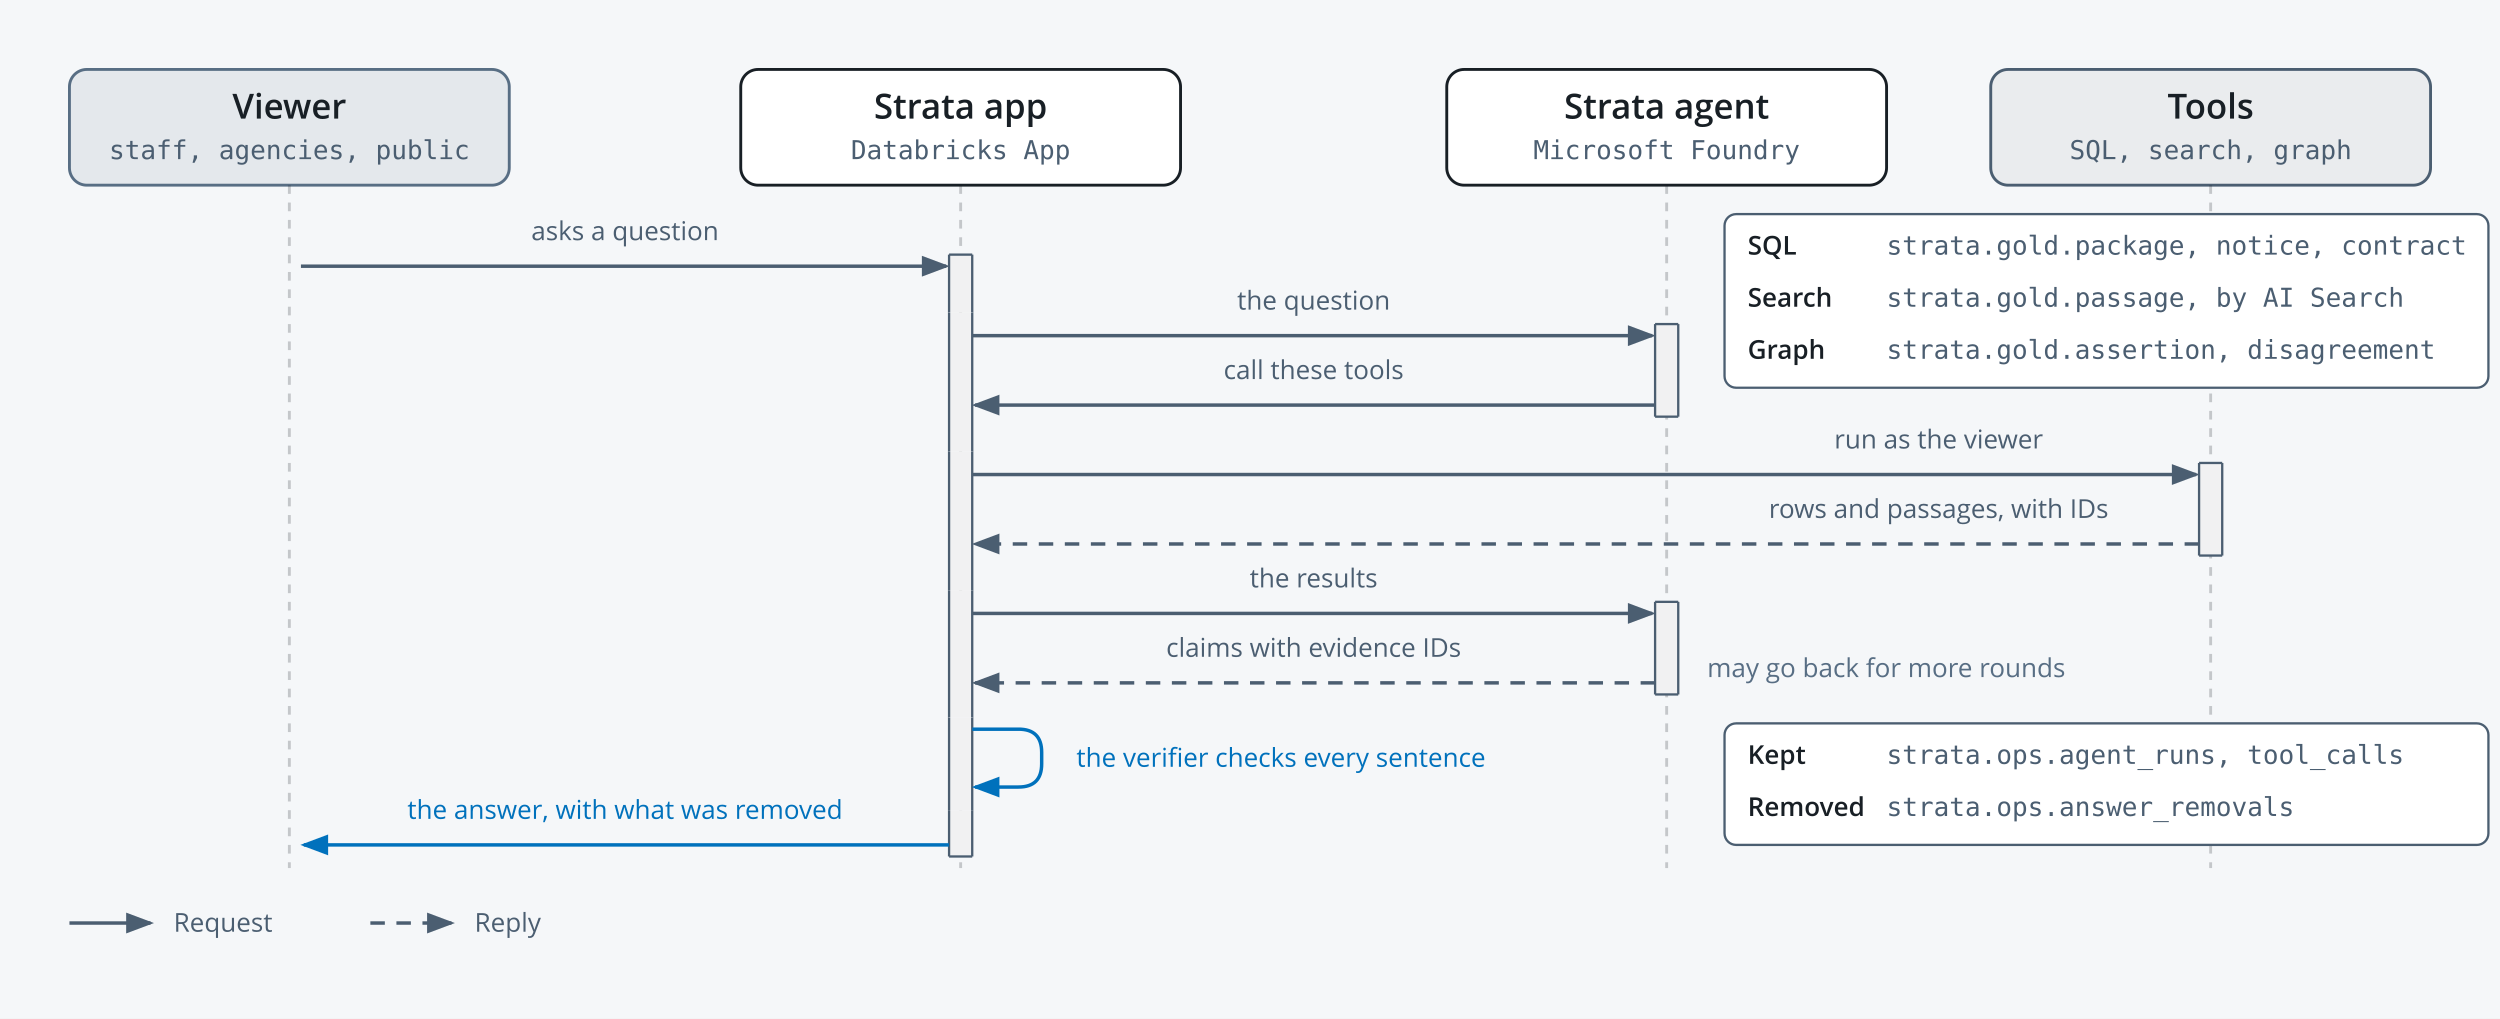
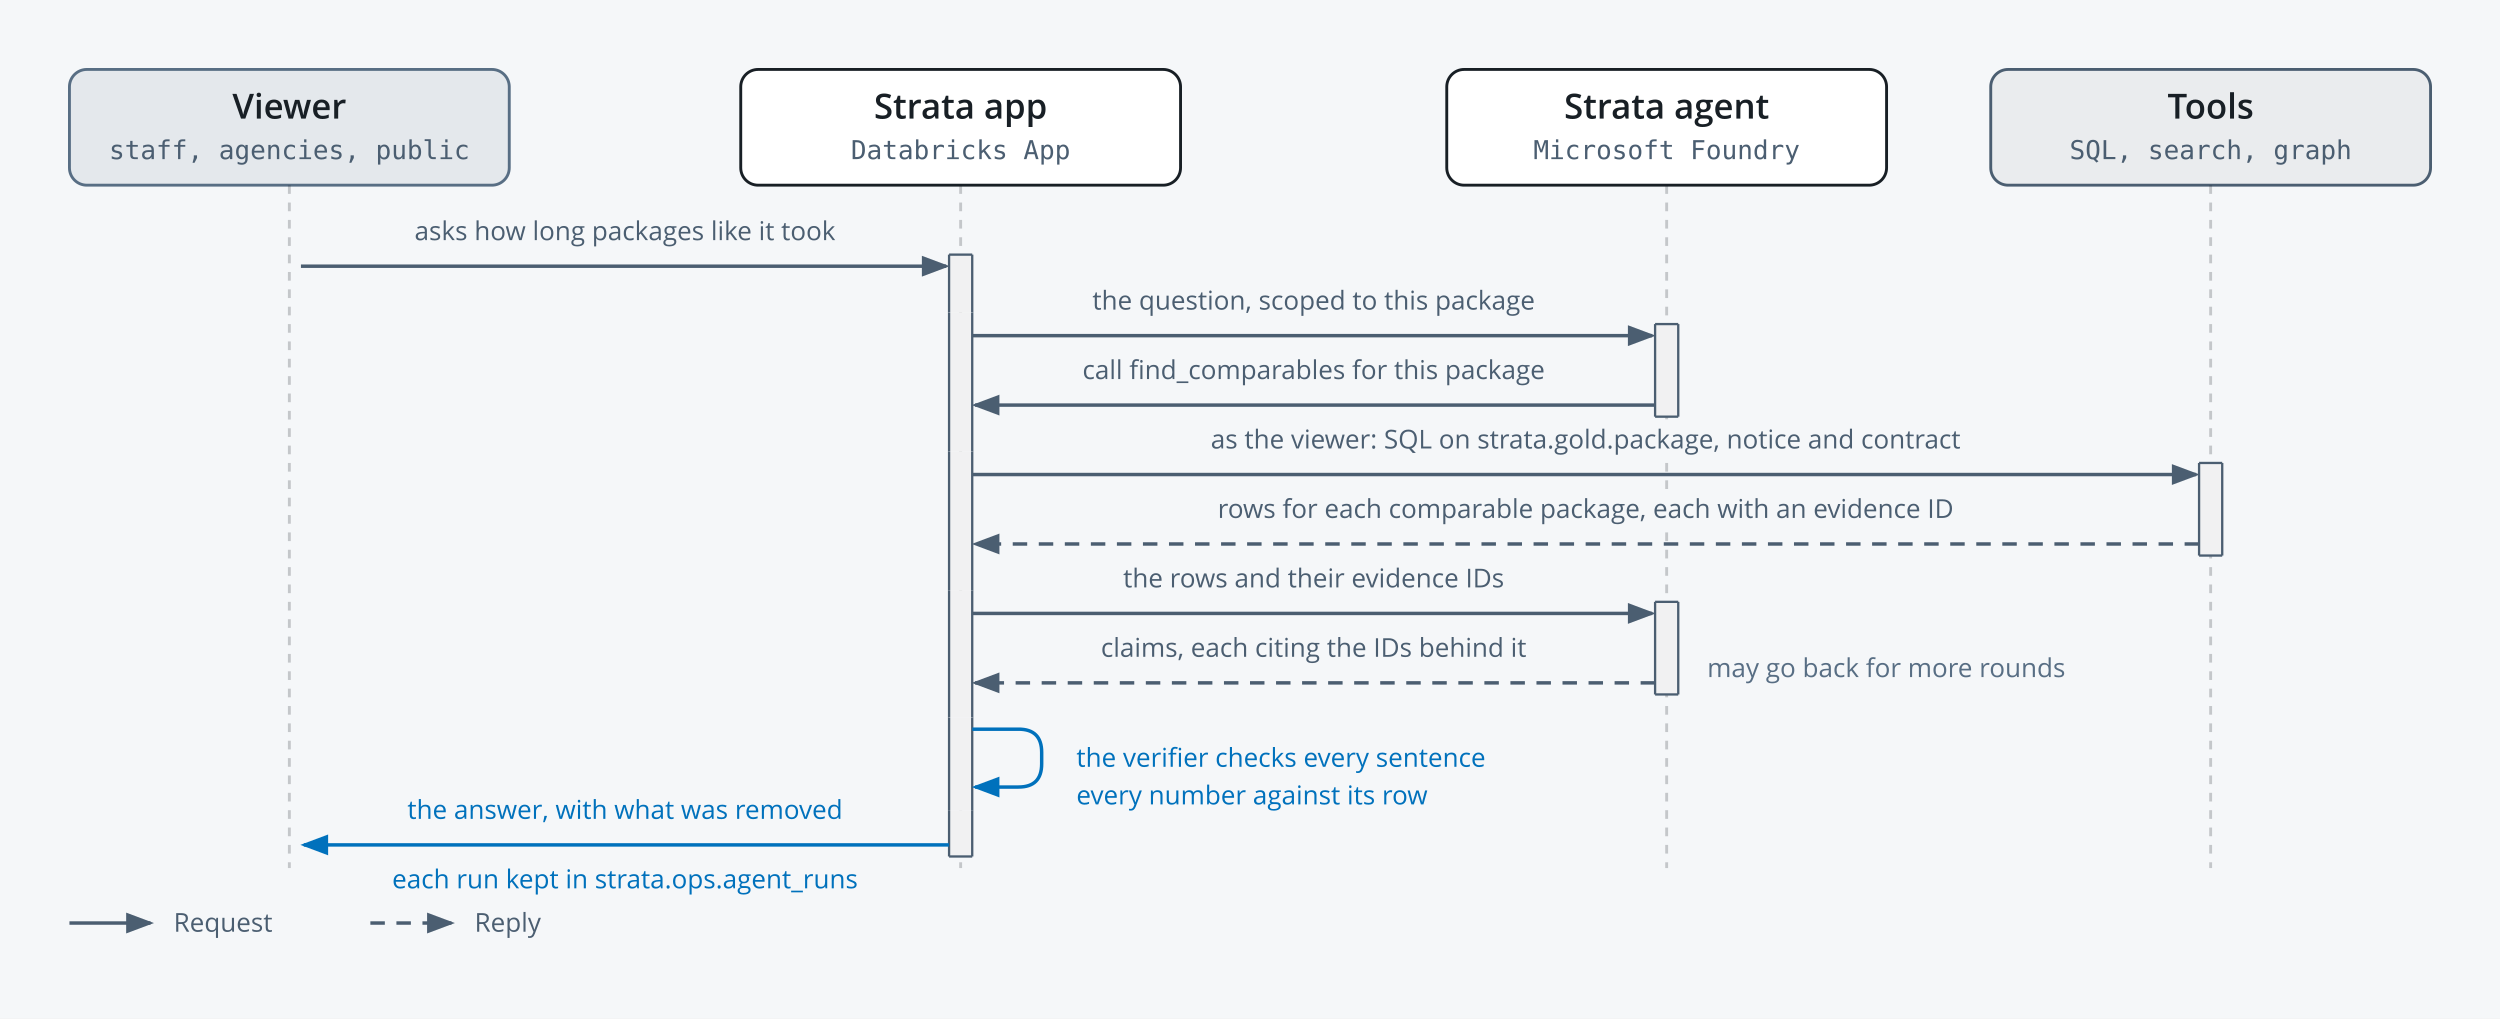
<svg xmlns="http://www.w3.org/2000/svg" viewBox="0 0 864 352" role="img" aria-labelledby="retrieval-title retrieval-desc" data-motion-root="" data-motion-mode="none" data-step-count="6" id="retrieval-root">
  <defs>
    <style>#retrieval-root { font-family: 'Open Sans', system-ui, sans-serif; color: #181f25; }
      #retrieval-root .diagram-container { width: 100%; overflow-x: auto; }
      @media print {
#retrieval-root .diagram-container { overflow-x: visible; }
}</style>
    <marker id="retrieval-arrow" markerWidth="8" markerHeight="6" refX="7" refY="3" orient="auto">
      <polygon points="0 0, 8 3, 0 6" fill="#4b5e71" />
    </marker>
    <marker id="retrieval-arrow-accent" markerWidth="8" markerHeight="6" refX="7" refY="3" orient="auto">
      <polygon points="0 0, 8 3, 0 6" fill="#0071bc" />
    </marker>
    <marker id="retrieval-arrow-link" markerWidth="8" markerHeight="6" refX="7" refY="3" orient="auto">
      <polygon points="0 0, 8 3, 0 6" fill="#01707e" />
    </marker>
  </defs>
  <rect width="100%" height="100%" fill="#f5f7f9" />
  <rect x="24" y="24" width="152" height="40" rx="6" fill="#f5f7f9" />
  <rect x="24" y="24" width="152" height="40" rx="6" fill="#4b5e71" stroke="#586e84" stroke-width="1" fill-opacity="0.1" />
  <text x="100" y="41" fill="#181f25" font-size="12" font-weight="600" font-family="'Open Sans', system-ui, sans-serif" text-anchor="middle">Viewer</text>
  <text x="100" y="55" fill="#4b5e71" font-size="9" font-family="'Roboto Mono', ui-monospace, monospace" text-anchor="middle">staff, agencies, public</text>
  <rect x="256" y="24" width="152" height="40" rx="6" fill="#f5f7f9" />
  <rect x="256" y="24" width="152" height="40" rx="6" fill="#ffffff" stroke="#181f25" stroke-width="1" />
  <text x="332" y="41" fill="#181f25" font-size="12" font-weight="600" font-family="'Open Sans', system-ui, sans-serif" text-anchor="middle">Strata app</text>
  <text x="332" y="55" fill="#4b5e71" font-size="9" font-family="'Roboto Mono', ui-monospace, monospace" text-anchor="middle">Databricks App</text>
  <rect x="500" y="24" width="152" height="40" rx="6" fill="#f5f7f9" />
  <rect x="500" y="24" width="152" height="40" rx="6" fill="#ffffff" stroke="#181f25" stroke-width="1" />
  <text x="576" y="41" fill="#181f25" font-size="12" font-weight="600" font-family="'Open Sans', system-ui, sans-serif" text-anchor="middle">Strata agent</text>
  <text x="576" y="55" fill="#4b5e71" font-size="9" font-family="'Roboto Mono', ui-monospace, monospace" text-anchor="middle">Microsoft Foundry</text>
  <rect x="688" y="24" width="152" height="40" rx="6" fill="#f5f7f9" />
  <rect x="688" y="24" width="152" height="40" rx="6" fill="#181f25" stroke="#4b5e71" stroke-width="1" fill-opacity="0.05" />
  <text x="764" y="41" fill="#181f25" font-size="12" font-weight="600" font-family="'Open Sans', system-ui, sans-serif" text-anchor="middle">Tools</text>
  <text x="764" y="55" fill="#4b5e71" font-size="9" font-family="'Roboto Mono', ui-monospace, monospace" text-anchor="middle">SQL, search, graph</text>
  <line x1="100" y1="64" x2="100" y2="300" stroke="#181f25" stroke-width="1" stroke-dasharray="3,3" stroke-opacity="0.22" />
  <line x1="332" y1="64" x2="332" y2="300" stroke="#181f25" stroke-width="1" stroke-dasharray="3,3" stroke-opacity="0.22" />
  <line x1="576" y1="64" x2="576" y2="300" stroke="#181f25" stroke-width="1" stroke-dasharray="3,3" stroke-opacity="0.22" />
  <line x1="764" y1="64" x2="764" y2="300" stroke="#181f25" stroke-width="1" stroke-dasharray="3,3" stroke-opacity="0.22" />
  <g data-motion-item="" data-step="1" aria-label="The viewer asks a question">
    <rect x="328" y="88" width="8" height="20" fill="#ffffff" />
    <rect x="328" y="88" width="8" height="20" fill="#181f25" fill-opacity="0.06" />
    <line x1="328" y1="88" x2="328" y2="108" stroke="#4b5e71" stroke-width="0.8" />
    <line x1="336" y1="88" x2="336" y2="108" stroke="#4b5e71" stroke-width="0.8" />
    <line x1="328" y1="88" x2="336" y2="88" stroke="#4b5e71" stroke-width="0.8" />
    <line x1="104" y1="92" x2="327" y2="92" stroke="#4b5e71" stroke-width="1.2" marker-end="url(#retrieval-arrow)" />
-     <rect x="170" y="73" width="92" height="13" rx="2" fill="#f5f7f9" />
-     <text x="216" y="83" fill="#4b5e71" font-size="9" font-family="'Open Sans', system-ui, sans-serif" text-anchor="middle">asks a question</text>
+     <rect x="125.5" y="73" width="181" height="13" rx="2" fill="#f5f7f9" />
+     <text x="216" y="83" fill="#4b5e71" font-size="9" font-family="'Open Sans', system-ui, sans-serif" text-anchor="middle">asks how long packages like it took</text>
  </g>
  <g data-motion-item="" data-step="2" aria-label="The agent picks the tools">
    <rect x="328" y="108" width="8" height="48" fill="#ffffff" />
    <rect x="328" y="108" width="8" height="48" fill="#181f25" fill-opacity="0.06" />
    <line x1="328" y1="108" x2="328" y2="156" stroke="#4b5e71" stroke-width="0.8" />
    <line x1="336" y1="108" x2="336" y2="156" stroke="#4b5e71" stroke-width="0.8" />
    <rect x="572" y="112" width="8" height="32" fill="#ffffff" />
    <rect x="572" y="112" width="8" height="32" fill="#181f25" fill-opacity="0.06" />
    <line x1="572" y1="112" x2="572" y2="144" stroke="#4b5e71" stroke-width="0.8" />
    <line x1="580" y1="112" x2="580" y2="144" stroke="#4b5e71" stroke-width="0.8" />
    <line x1="572" y1="112" x2="580" y2="112" stroke="#4b5e71" stroke-width="0.8" />
    <line x1="572" y1="144" x2="580" y2="144" stroke="#4b5e71" stroke-width="0.8" />
    <line x1="336" y1="116" x2="571" y2="116" stroke="#4b5e71" stroke-width="1.2" marker-end="url(#retrieval-arrow)" />
-     <rect x="416" y="97" width="76" height="13" rx="2" fill="#f5f7f9" />
-     <text x="454" y="107" fill="#4b5e71" font-size="9" font-family="'Open Sans', system-ui, sans-serif" text-anchor="middle">the question</text>
+     <rect x="361.0" y="97" width="186" height="13" rx="2" fill="#f5f7f9" />
+     <text x="454" y="107" fill="#4b5e71" font-size="9" font-family="'Open Sans', system-ui, sans-serif" text-anchor="middle">the question, scoped to this package</text>
    <line x1="572" y1="140" x2="337" y2="140" stroke="#4b5e71" stroke-width="1.2" marker-end="url(#retrieval-arrow)" />
-     <rect x="404" y="121" width="100" height="13" rx="2" fill="#f5f7f9" />
-     <text x="454" y="131" fill="#4b5e71" font-size="9" font-family="'Open Sans', system-ui, sans-serif" text-anchor="middle">call these tools</text>
+     <rect x="356.0" y="121" width="196" height="13" rx="2" fill="#f5f7f9" />
+     <text x="454" y="131" fill="#4b5e71" font-size="9" font-family="'Open Sans', system-ui, sans-serif" text-anchor="middle">call find_comparables for this package</text>
  </g>
  <g data-motion-item="" data-step="3" aria-label="The app runs the tools as the viewer">
-     <rect x="596" y="74" width="264" height="60" rx="4" fill="#f5f7f9" />
-     <rect x="596" y="74" width="264" height="60" rx="4" fill="#ffffff" stroke="#4b5e71" stroke-width="0.8" />
-     <text x="604" y="88" fill="#181f25" font-size="9" font-weight="600" font-family="'Open Sans', system-ui, sans-serif" text-anchor="start">SQL</text>
-     <text x="652" y="88" fill="#4b5e71" font-size="9" font-family="'Roboto Mono', ui-monospace, monospace" text-anchor="start">strata.gold.package, notice, contract</text>
-     <text x="604" y="106" fill="#181f25" font-size="9" font-weight="600" font-family="'Open Sans', system-ui, sans-serif" text-anchor="start">Search</text>
-     <text x="652" y="106" fill="#4b5e71" font-size="9" font-family="'Roboto Mono', ui-monospace, monospace" text-anchor="start">strata.gold.passage, by AI Search</text>
-     <text x="604" y="124" fill="#181f25" font-size="9" font-weight="600" font-family="'Open Sans', system-ui, sans-serif" text-anchor="start">Graph</text>
-     <text x="652" y="124" fill="#4b5e71" font-size="9" font-family="'Roboto Mono', ui-monospace, monospace" text-anchor="start">strata.gold.assertion, disagreement</text>
    <rect x="328" y="156" width="8" height="48" fill="#ffffff" />
    <rect x="328" y="156" width="8" height="48" fill="#181f25" fill-opacity="0.06" />
    <line x1="328" y1="156" x2="328" y2="204" stroke="#4b5e71" stroke-width="0.8" />
    <line x1="336" y1="156" x2="336" y2="204" stroke="#4b5e71" stroke-width="0.8" />
    <rect x="760" y="160" width="8" height="32" fill="#ffffff" />
    <rect x="760" y="160" width="8" height="32" fill="#181f25" fill-opacity="0.06" />
    <line x1="760" y1="160" x2="760" y2="192" stroke="#4b5e71" stroke-width="0.8" />
    <line x1="768" y1="160" x2="768" y2="192" stroke="#4b5e71" stroke-width="0.8" />
    <line x1="760" y1="160" x2="768" y2="160" stroke="#4b5e71" stroke-width="0.8" />
    <line x1="760" y1="192" x2="768" y2="192" stroke="#4b5e71" stroke-width="0.8" />
    <line x1="336" y1="164" x2="759" y2="164" stroke="#4b5e71" stroke-width="1.2" marker-end="url(#retrieval-arrow)" />
-     <rect x="618" y="145" width="104" height="13" rx="2" fill="#f5f7f9" />
-     <text x="670" y="155" fill="#4b5e71" font-size="9" font-family="'Open Sans', system-ui, sans-serif" text-anchor="middle">run as the viewer</text>
+     <rect x="390.5" y="145" width="315" height="13" rx="2" fill="#f5f7f9" />
+     <text x="548" y="155" fill="#4b5e71" font-size="9" font-family="'Open Sans', system-ui, sans-serif" text-anchor="middle">as the viewer: SQL on strata.gold.package, notice and contract</text>
    <line x1="760" y1="188" x2="337" y2="188" stroke="#4b5e71" stroke-width="1.2" stroke-dasharray="5,4" marker-end="url(#retrieval-arrow)" />
-     <rect x="590" y="169" width="160" height="13" rx="2" fill="#f5f7f9" />
-     <text x="670" y="179" fill="#4b5e71" font-size="9" font-family="'Open Sans', system-ui, sans-serif" text-anchor="middle">rows and passages, with IDs</text>
+     <rect x="400.5" y="169" width="295" height="13" rx="2" fill="#f5f7f9" />
+     <text x="548" y="179" fill="#4b5e71" font-size="9" font-family="'Open Sans', system-ui, sans-serif" text-anchor="middle">rows for each comparable package, each with an evidence ID</text>
  </g>
  <g data-motion-item="" data-step="4" aria-label="The agent writes claims with their evidence IDs">
    <rect x="328" y="204" width="8" height="44" fill="#ffffff" />
    <rect x="328" y="204" width="8" height="44" fill="#181f25" fill-opacity="0.06" />
    <line x1="328" y1="204" x2="328" y2="248" stroke="#4b5e71" stroke-width="0.8" />
    <line x1="336" y1="204" x2="336" y2="248" stroke="#4b5e71" stroke-width="0.8" />
    <rect x="572" y="208" width="8" height="32" fill="#ffffff" />
    <rect x="572" y="208" width="8" height="32" fill="#181f25" fill-opacity="0.06" />
    <line x1="572" y1="208" x2="572" y2="240" stroke="#4b5e71" stroke-width="0.8" />
    <line x1="580" y1="208" x2="580" y2="240" stroke="#4b5e71" stroke-width="0.8" />
    <line x1="572" y1="208" x2="580" y2="208" stroke="#4b5e71" stroke-width="0.8" />
    <line x1="572" y1="240" x2="580" y2="240" stroke="#4b5e71" stroke-width="0.8" />
    <line x1="336" y1="212" x2="571" y2="212" stroke="#4b5e71" stroke-width="1.2" marker-end="url(#retrieval-arrow)" />
-     <rect x="418" y="193" width="72" height="13" rx="2" fill="#f5f7f9" />
-     <text x="454" y="203" fill="#4b5e71" font-size="9" font-family="'Open Sans', system-ui, sans-serif" text-anchor="middle">the results</text>
+     <rect x="373.5" y="193" width="161" height="13" rx="2" fill="#f5f7f9" />
+     <text x="454" y="203" fill="#4b5e71" font-size="9" font-family="'Open Sans', system-ui, sans-serif" text-anchor="middle">the rows and their evidence IDs</text>
    <line x1="572" y1="236" x2="337" y2="236" stroke="#4b5e71" stroke-width="1.2" stroke-dasharray="5,4" marker-end="url(#retrieval-arrow)" />
-     <rect x="382" y="217" width="144" height="13" rx="2" fill="#f5f7f9" />
-     <text x="454" y="227" fill="#4b5e71" font-size="9" font-family="'Open Sans', system-ui, sans-serif" text-anchor="middle">claims with evidence IDs</text>
+     <rect x="358.5" y="217" width="191" height="13" rx="2" fill="#f5f7f9" />
+     <text x="454" y="227" fill="#4b5e71" font-size="9" font-family="'Open Sans', system-ui, sans-serif" text-anchor="middle">claims, each citing the IDs behind it</text>
    <text x="590" y="234" fill="#586e84" font-size="9" font-family="'Open Sans', system-ui, sans-serif" text-anchor="start">may go back for more rounds</text>
  </g>
  <g data-motion-item="" data-step="5" aria-label="The verifier checks every sentence">
    <rect x="328" y="248" width="8" height="32" fill="#ffffff" />
    <rect x="328" y="248" width="8" height="32" fill="#181f25" fill-opacity="0.06" />
    <line x1="328" y1="248" x2="328" y2="280" stroke="#4b5e71" stroke-width="0.8" />
    <line x1="336" y1="248" x2="336" y2="280" stroke="#4b5e71" stroke-width="0.8" />
    <path d="M 336 252 H 352 Q 360 252 360 260 V 264 Q 360 272 352 272 H 337" fill="none" stroke="#0071bc" stroke-width="1.2" marker-end="url(#retrieval-arrow-accent)" />
    <rect x="368" y="255" width="200" height="13" rx="2" fill="#f5f7f9" />
    <text x="372" y="265" fill="#0071bc" font-size="9" font-family="'Open Sans', system-ui, sans-serif" text-anchor="start">the verifier checks every sentence</text>
+     <rect x="368" y="268" width="147" height="13" rx="2" fill="#f5f7f9" />
+     <text x="372" y="278" fill="#0071bc" font-size="9" font-family="'Open Sans', system-ui, sans-serif" text-anchor="start">every number against its row</text>
  </g>
  <g data-motion-item="" data-step="6" aria-label="The viewer reads the answer">
-     <rect x="596" y="250" width="264" height="42" rx="4" fill="#f5f7f9" />
-     <rect x="596" y="250" width="264" height="42" rx="4" fill="#ffffff" stroke="#4b5e71" stroke-width="0.8" />
-     <text x="604" y="264" fill="#181f25" font-size="9" font-weight="600" font-family="'Open Sans', system-ui, sans-serif" text-anchor="start">Kept</text>
-     <text x="652" y="264" fill="#4b5e71" font-size="9" font-family="'Roboto Mono', ui-monospace, monospace" text-anchor="start">strata.ops.agent_runs, tool_calls</text>
-     <text x="604" y="282" fill="#181f25" font-size="9" font-weight="600" font-family="'Open Sans', system-ui, sans-serif" text-anchor="start">Removed</text>
-     <text x="652" y="282" fill="#4b5e71" font-size="9" font-family="'Roboto Mono', ui-monospace, monospace" text-anchor="start">strata.ops.answer_removals</text>
    <rect x="328" y="280" width="8" height="16" fill="#ffffff" />
    <rect x="328" y="280" width="8" height="16" fill="#181f25" fill-opacity="0.06" />
    <line x1="328" y1="280" x2="328" y2="296" stroke="#4b5e71" stroke-width="0.8" />
    <line x1="336" y1="280" x2="336" y2="296" stroke="#4b5e71" stroke-width="0.8" />
    <line x1="328" y1="296" x2="336" y2="296" stroke="#4b5e71" stroke-width="0.8" />
    <line x1="328" y1="292" x2="105" y2="292" stroke="#0071bc" stroke-width="1.2" marker-end="url(#retrieval-arrow-accent)" />
    <rect x="120" y="273" width="192" height="13" rx="2" fill="#f5f7f9" />
    <text x="216" y="283" fill="#0071bc" font-size="9" font-family="'Open Sans', system-ui, sans-serif" text-anchor="middle">the answer, with what was removed</text>
+     <rect x="118.0" y="297" width="196" height="13" rx="2" fill="#f5f7f9" />
+     <text x="216" y="307" fill="#0071bc" font-size="9" font-family="'Open Sans', system-ui, sans-serif" text-anchor="middle">each run kept in strata.ops.agent_runs</text>
  </g>
  <line x1="24" y1="319" x2="52" y2="319" stroke="#4b5e71" stroke-width="1.2" marker-end="url(#retrieval-arrow)" />
  <text x="60" y="322" fill="#4b5e71" font-size="9" font-family="'Open Sans', system-ui, sans-serif" text-anchor="start">Request</text>
  <line x1="128" y1="319" x2="156" y2="319" stroke="#4b5e71" stroke-width="1.2" stroke-dasharray="5,4" marker-end="url(#retrieval-arrow)" />
  <text x="164" y="322" fill="#4b5e71" font-size="9" font-family="'Open Sans', system-ui, sans-serif" text-anchor="start">Reply</text>
</svg>
